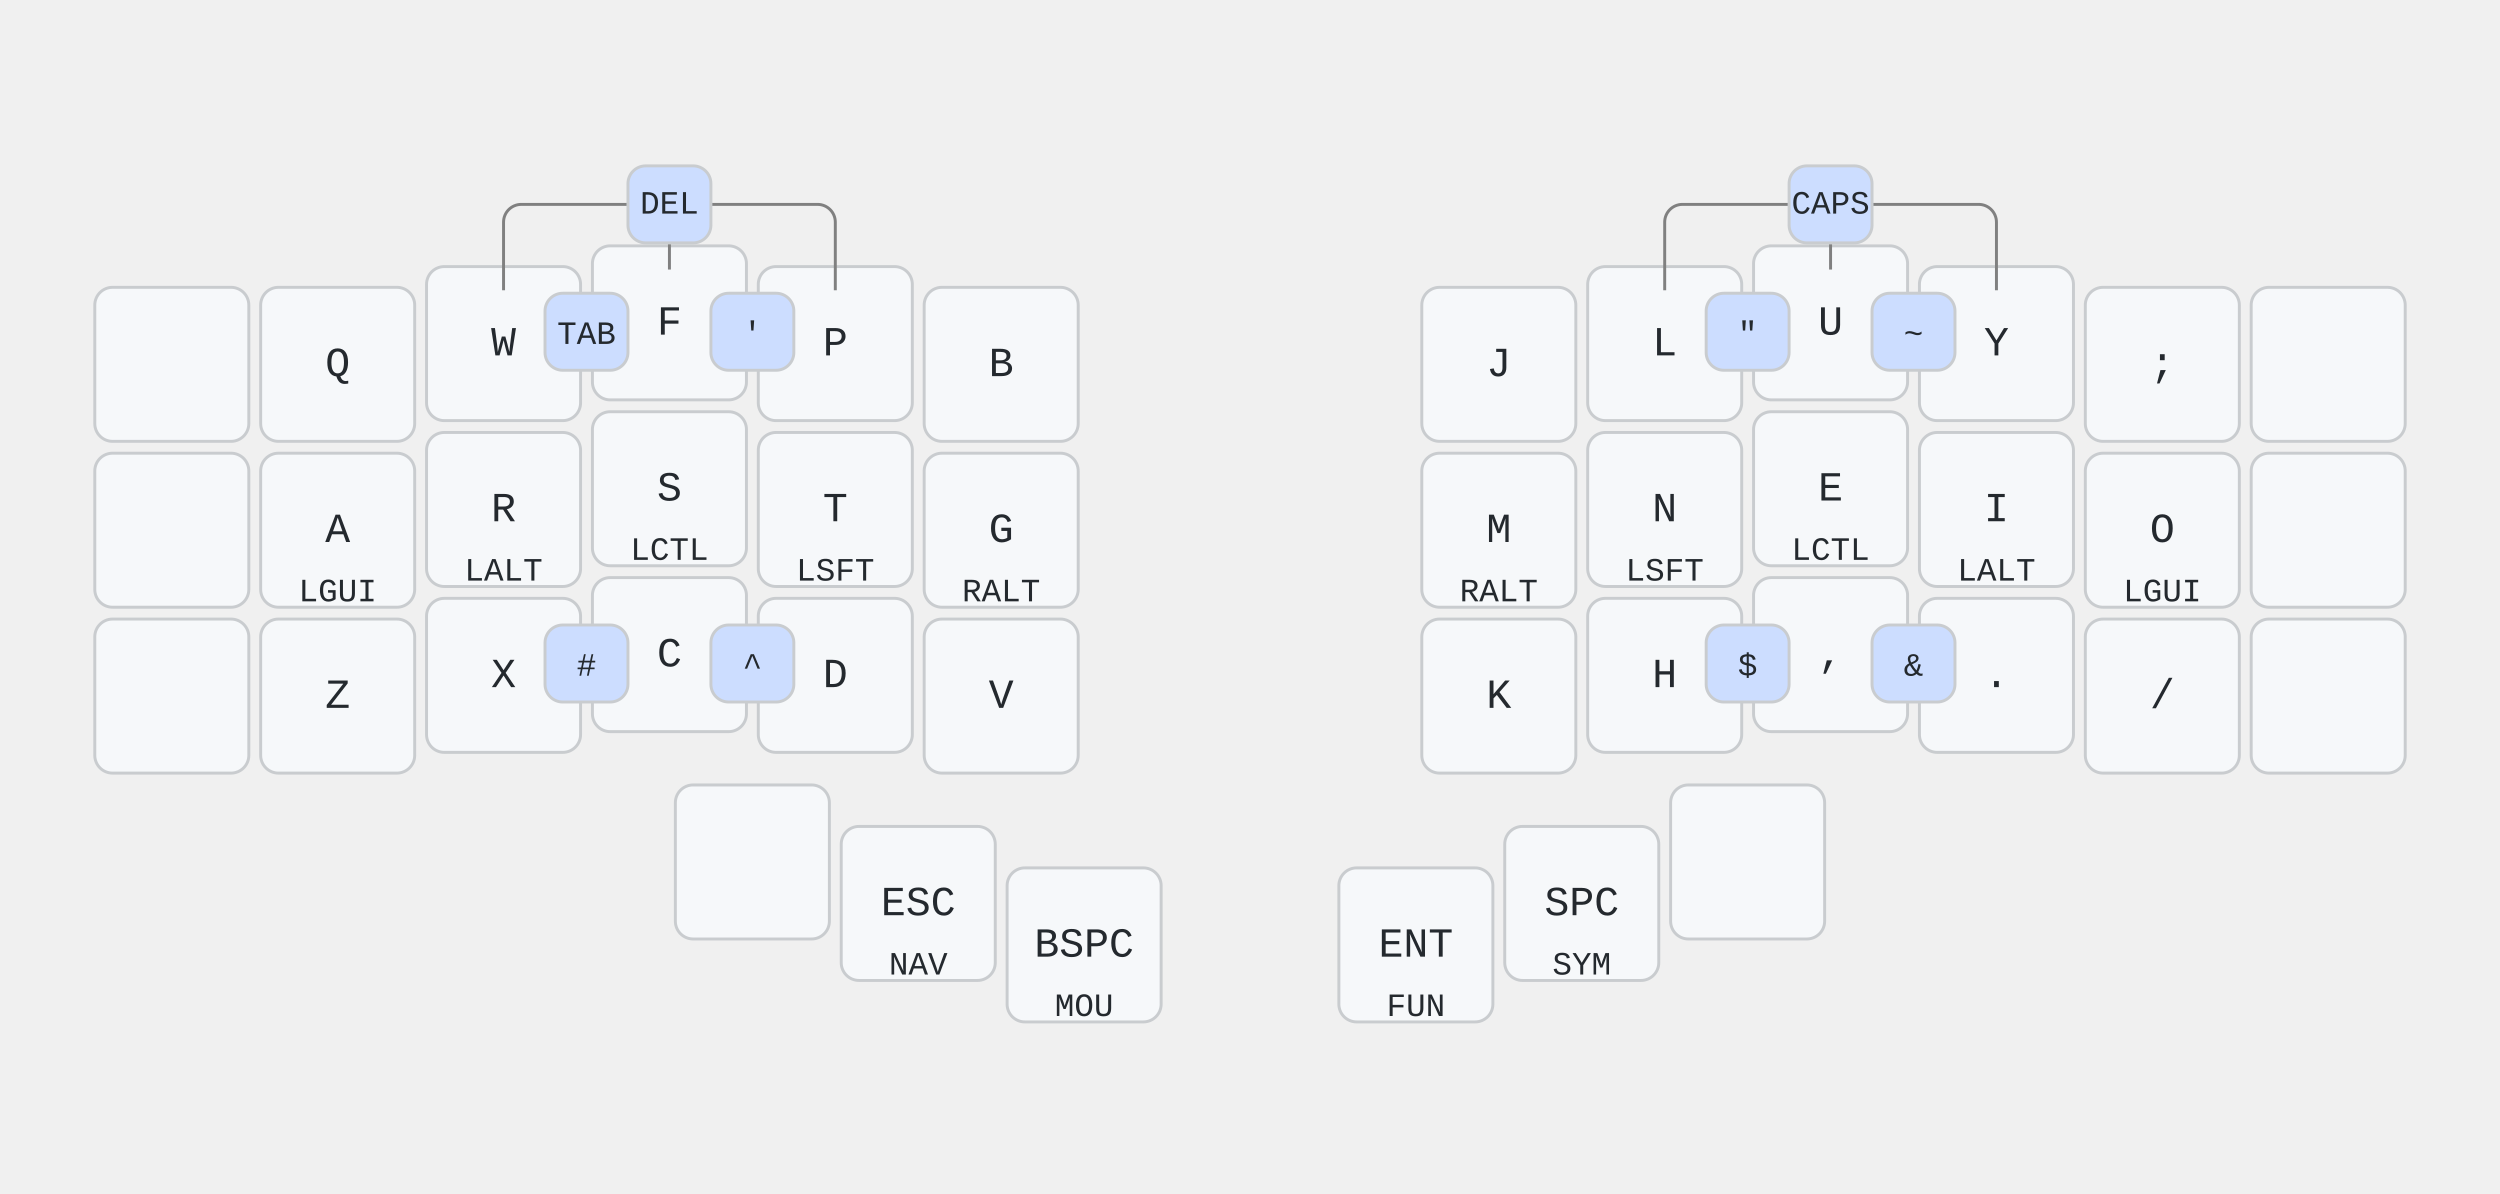
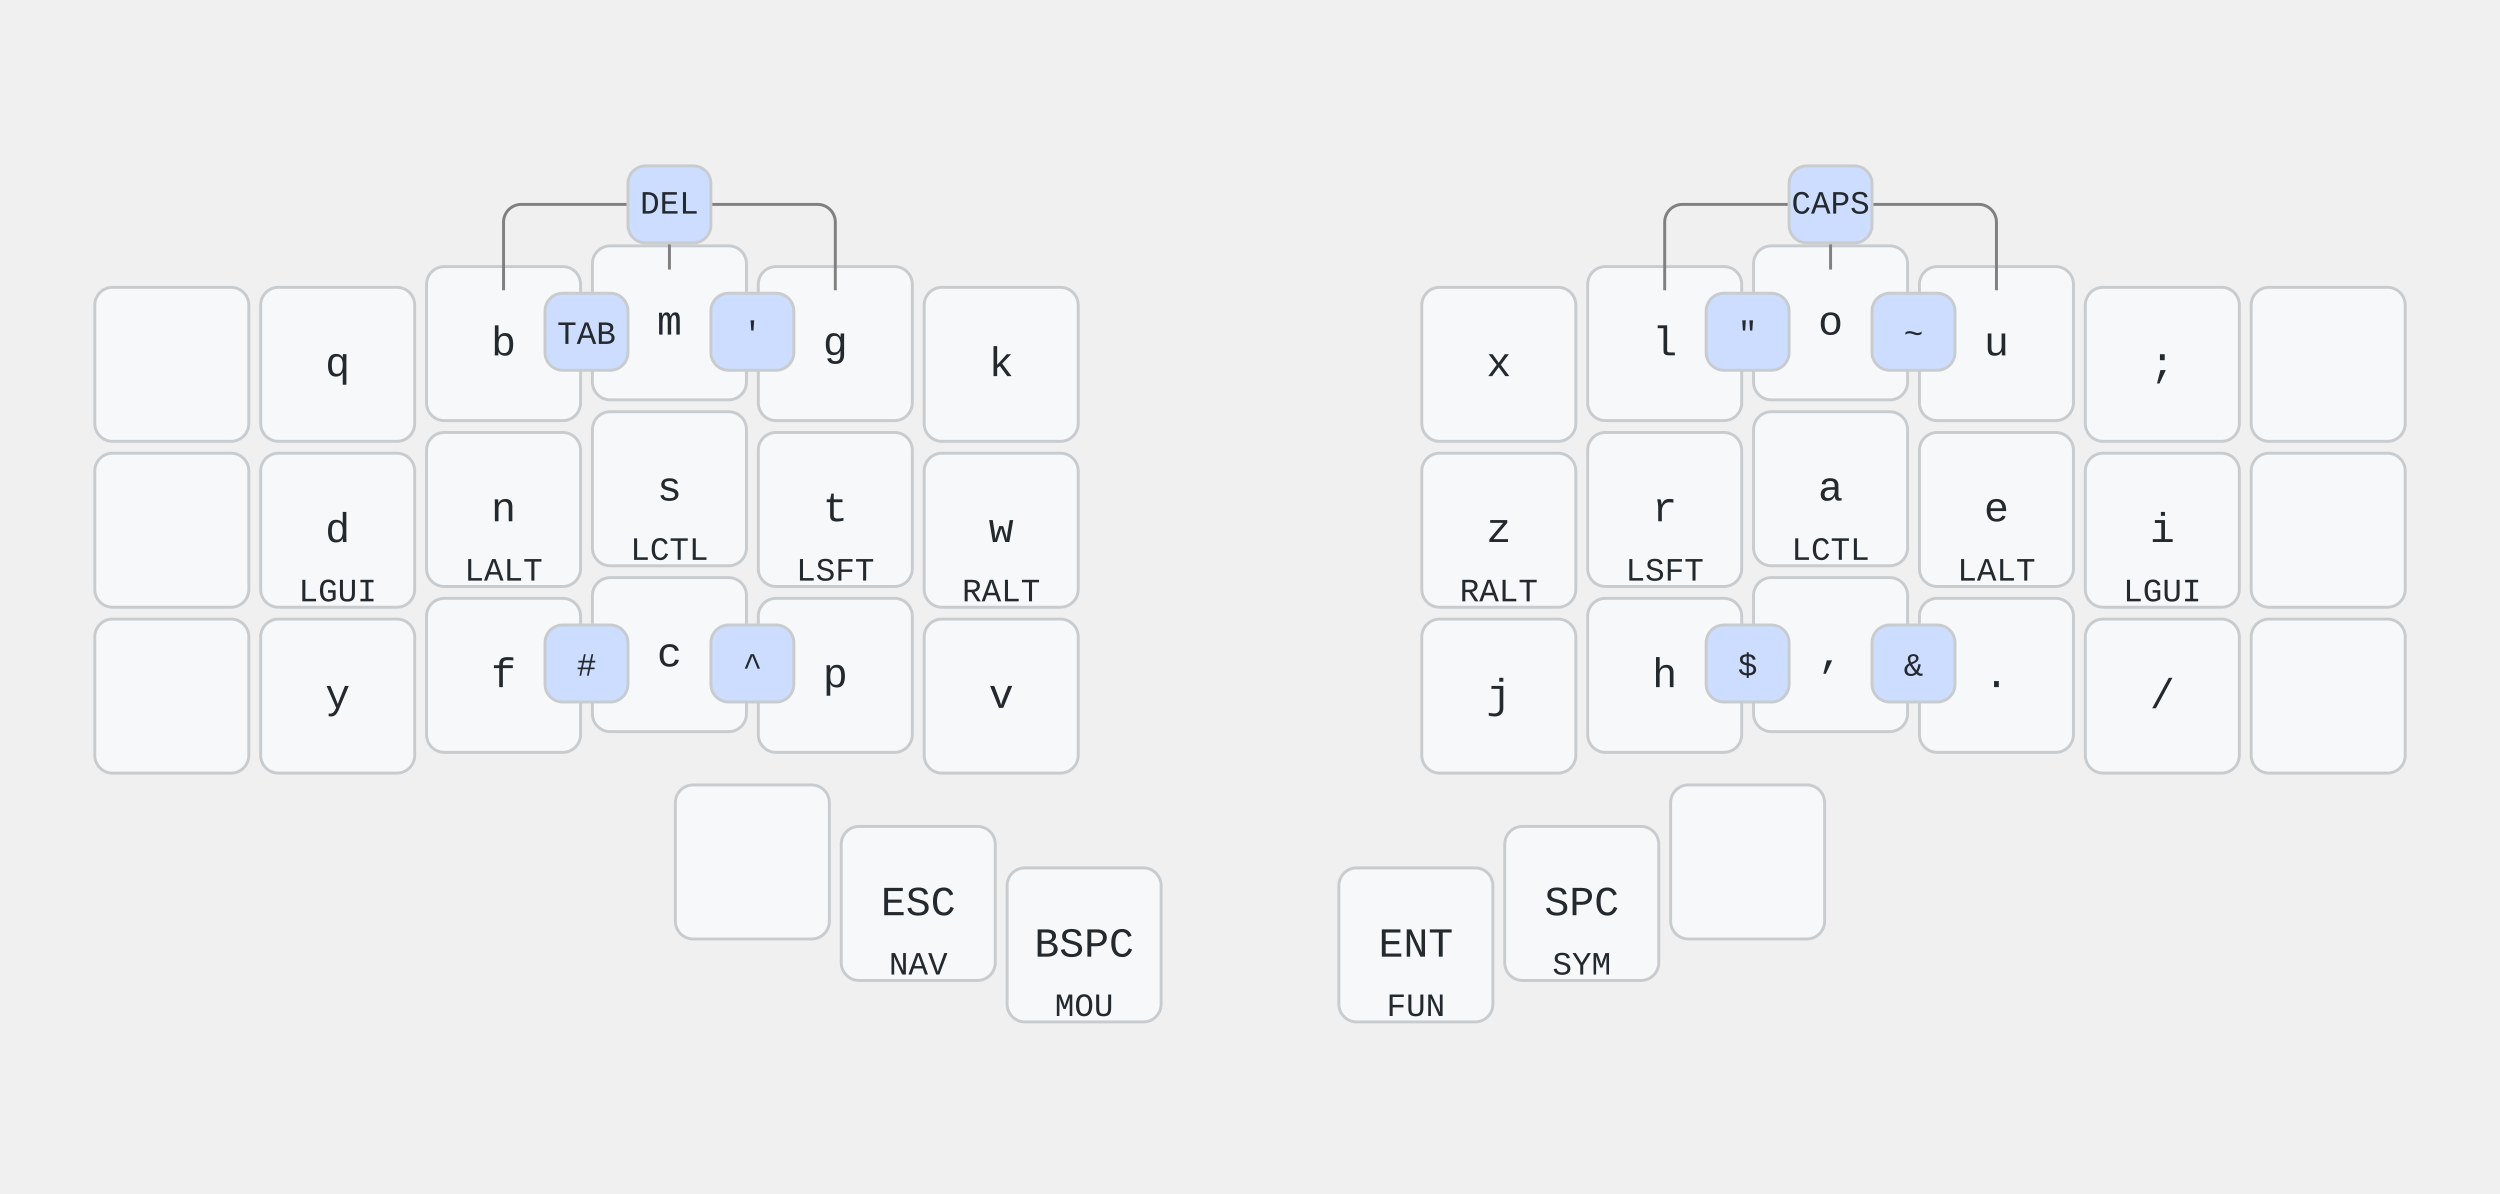
<svg xmlns="http://www.w3.org/2000/svg" width="844" height="403" viewBox="0 0 844 403" class="keymap">
  <style>/* inherit to force styles through use tags */
svg path {
    fill: inherit;
}

/* font and background color specifications */
svg.keymap {
    font-family: SFMono-Regular,Consolas,Liberation Mono,Menlo,monospace;
    font-size: 14px;
    font-kerning: normal;
    text-rendering: optimizeLegibility;
    fill: #24292e;
}

/* default key styling */
rect.key {
    fill: #f6f8fa;
}

rect.key, rect.combo {
    stroke: #c9cccf;
    stroke-width: 1;
}

/* default key side styling, only used is draw_key_sides is set */
rect.side {
    filter: brightness(90%);
}

/* color accent for combo boxes */
rect.combo, rect.combo-separate {
    fill: #cdf;
}

/* color accent for held keys */
rect.held, rect.combo.held {
    fill: #fdd;
}

/* color accent for ghost (optional) keys */
rect.ghost, rect.combo.ghost {
    stroke-dasharray: 4, 4;
    stroke-width: 2;
}

text {
    text-anchor: middle;
    dominant-baseline: middle;
}

/* styling for layer labels */
text.label {
    font-weight: bold;
    text-anchor: start;
    stroke: white;
    stroke-width: 4;
    paint-order: stroke;
}

/* styling for optional footer */
text.footer {
    text-anchor: end;
    dominant-baseline: auto;
    stroke: white;
    stroke-width: 4;
    paint-order: stroke;
}

/* styling for combo tap, and key non-tap label text */
text.combo, text.hold, text.shifted, text.left, text.right {
    font-size: 11px;
}

text.hold {
    text-anchor: middle;
    dominant-baseline: auto;
}

text.shifted {
    text-anchor: middle;
    dominant-baseline: hanging;
}

text.left {
    text-anchor: start;
}

text.right {
    text-anchor: end;
}

text.layer-activator {
    text-decoration: underline;
}

/* styling for hold/shifted label text in combo box */
text.combo.hold, text.combo.shifted, text.combo.left, text.combo.right {
    font-size: 8px;
}

/* lighter symbol for transparent keys */
text.trans {
    fill: #7b7e81;
}

/* styling for combo dendrons */
path.combo {
    stroke-width: 1;
    stroke: gray;
    fill: none;
}

/* Start Tabler Icons Cleanup */
/* cannot use height/width with glyphs */
.icon-tabler &gt; path {
    fill: inherit;
    stroke: inherit;
    stroke-width: 2;
}
/* hide tabler's default box */
.icon-tabler &gt; path[stroke="none"][fill="none"] {
    visibility: hidden;
}
/* End Tabler Icons Cleanup */
</style>
  <g transform="translate(30, 0)" class="layer-BASE">
    <g transform="translate(0, 81)">
      <g transform="translate(28, 42)" class="key keypos-0">
        <rect rx="6" ry="6" x="-26" y="-26" width="52" height="52" class="key" />
      </g>
      <g transform="translate(84, 42)" class="key keypos-1">
        <rect rx="6" ry="6" x="-26" y="-26" width="52" height="52" class="key" />
-         <text x="0" y="0" class="key tap">Q</text>
+         <text x="0" y="0" class="key tap">q</text>
      </g>
      <g transform="translate(140, 35)" class="key keypos-2">
        <rect rx="6" ry="6" x="-26" y="-26" width="52" height="52" class="key" />
-         <text x="0" y="0" class="key tap">W</text>
+         <text x="0" y="0" class="key tap">b</text>
      </g>
      <g transform="translate(196, 28)" class="key keypos-3">
        <rect rx="6" ry="6" x="-26" y="-26" width="52" height="52" class="key" />
-         <text x="0" y="0" class="key tap">F</text>
+         <text x="0" y="0" class="key tap">m</text>
      </g>
      <g transform="translate(252, 35)" class="key keypos-4">
        <rect rx="6" ry="6" x="-26" y="-26" width="52" height="52" class="key" />
-         <text x="0" y="0" class="key tap">P</text>
+         <text x="0" y="0" class="key tap">g</text>
      </g>
      <g transform="translate(308, 42)" class="key keypos-5">
        <rect rx="6" ry="6" x="-26" y="-26" width="52" height="52" class="key" />
-         <text x="0" y="0" class="key tap">B</text>
+         <text x="0" y="0" class="key tap">k</text>
      </g>
      <g transform="translate(476, 42)" class="key keypos-6">
        <rect rx="6" ry="6" x="-26" y="-26" width="52" height="52" class="key" />
-         <text x="0" y="0" class="key tap">J</text>
+         <text x="0" y="0" class="key tap">x</text>
      </g>
      <g transform="translate(532, 35)" class="key keypos-7">
        <rect rx="6" ry="6" x="-26" y="-26" width="52" height="52" class="key" />
-         <text x="0" y="0" class="key tap">L</text>
+         <text x="0" y="0" class="key tap">l</text>
      </g>
      <g transform="translate(588, 28)" class="key keypos-8">
        <rect rx="6" ry="6" x="-26" y="-26" width="52" height="52" class="key" />
-         <text x="0" y="0" class="key tap">U</text>
+         <text x="0" y="0" class="key tap">o</text>
      </g>
      <g transform="translate(644, 35)" class="key keypos-9">
        <rect rx="6" ry="6" x="-26" y="-26" width="52" height="52" class="key" />
-         <text x="0" y="0" class="key tap">Y</text>
+         <text x="0" y="0" class="key tap">u</text>
      </g>
      <g transform="translate(700, 42)" class="key keypos-10">
        <rect rx="6" ry="6" x="-26" y="-26" width="52" height="52" class="key" />
        <text x="0" y="0" class="key tap">;</text>
      </g>
      <g transform="translate(756, 42)" class="key keypos-11">
        <rect rx="6" ry="6" x="-26" y="-26" width="52" height="52" class="key" />
      </g>
      <g transform="translate(28, 98)" class="key keypos-12">
        <rect rx="6" ry="6" x="-26" y="-26" width="52" height="52" class="key" />
      </g>
      <g transform="translate(84, 98)" class="key keypos-13">
        <rect rx="6" ry="6" x="-26" y="-26" width="52" height="52" class="key" />
-         <text x="0" y="0" class="key tap">A</text>
+         <text x="0" y="0" class="key tap">d</text>
        <text x="0" y="24" class="key hold">LGUI</text>
      </g>
      <g transform="translate(140, 91)" class="key keypos-14">
        <rect rx="6" ry="6" x="-26" y="-26" width="52" height="52" class="key" />
-         <text x="0" y="0" class="key tap">R</text>
+         <text x="0" y="0" class="key tap">n</text>
        <text x="0" y="24" class="key hold">LALT</text>
      </g>
      <g transform="translate(196, 84)" class="key keypos-15">
        <rect rx="6" ry="6" x="-26" y="-26" width="52" height="52" class="key" />
-         <text x="0" y="0" class="key tap">S</text>
+         <text x="0" y="0" class="key tap">s</text>
        <text x="0" y="24" class="key hold">LCTL</text>
      </g>
      <g transform="translate(252, 91)" class="key keypos-16">
        <rect rx="6" ry="6" x="-26" y="-26" width="52" height="52" class="key" />
-         <text x="0" y="0" class="key tap">T</text>
+         <text x="0" y="0" class="key tap">t</text>
        <text x="0" y="24" class="key hold">LSFT</text>
      </g>
      <g transform="translate(308, 98)" class="key keypos-17">
        <rect rx="6" ry="6" x="-26" y="-26" width="52" height="52" class="key" />
-         <text x="0" y="0" class="key tap">G</text>
+         <text x="0" y="0" class="key tap">w</text>
        <text x="0" y="24" class="key hold">RALT</text>
      </g>
      <g transform="translate(476, 98)" class="key keypos-18">
        <rect rx="6" ry="6" x="-26" y="-26" width="52" height="52" class="key" />
-         <text x="0" y="0" class="key tap">M</text>
+         <text x="0" y="0" class="key tap">z</text>
        <text x="0" y="24" class="key hold">RALT</text>
      </g>
      <g transform="translate(532, 91)" class="key keypos-19">
        <rect rx="6" ry="6" x="-26" y="-26" width="52" height="52" class="key" />
-         <text x="0" y="0" class="key tap">N</text>
+         <text x="0" y="0" class="key tap">r</text>
        <text x="0" y="24" class="key hold">LSFT</text>
      </g>
      <g transform="translate(588, 84)" class="key keypos-20">
        <rect rx="6" ry="6" x="-26" y="-26" width="52" height="52" class="key" />
-         <text x="0" y="0" class="key tap">E</text>
+         <text x="0" y="0" class="key tap">a</text>
        <text x="0" y="24" class="key hold">LCTL</text>
      </g>
      <g transform="translate(644, 91)" class="key keypos-21">
        <rect rx="6" ry="6" x="-26" y="-26" width="52" height="52" class="key" />
-         <text x="0" y="0" class="key tap">I</text>
+         <text x="0" y="0" class="key tap">e</text>
        <text x="0" y="24" class="key hold">LALT</text>
      </g>
      <g transform="translate(700, 98)" class="key keypos-22">
        <rect rx="6" ry="6" x="-26" y="-26" width="52" height="52" class="key" />
-         <text x="0" y="0" class="key tap">O</text>
+         <text x="0" y="0" class="key tap">i</text>
        <text x="0" y="24" class="key hold">LGUI</text>
      </g>
      <g transform="translate(756, 98)" class="key keypos-23">
        <rect rx="6" ry="6" x="-26" y="-26" width="52" height="52" class="key" />
      </g>
      <g transform="translate(28, 154)" class="key keypos-24">
        <rect rx="6" ry="6" x="-26" y="-26" width="52" height="52" class="key" />
      </g>
      <g transform="translate(84, 154)" class="key keypos-25">
        <rect rx="6" ry="6" x="-26" y="-26" width="52" height="52" class="key" />
-         <text x="0" y="0" class="key tap">Z</text>
+         <text x="0" y="0" class="key tap">y</text>
      </g>
      <g transform="translate(140, 147)" class="key keypos-26">
        <rect rx="6" ry="6" x="-26" y="-26" width="52" height="52" class="key" />
-         <text x="0" y="0" class="key tap">X</text>
+         <text x="0" y="0" class="key tap">f</text>
      </g>
      <g transform="translate(196, 140)" class="key keypos-27">
        <rect rx="6" ry="6" x="-26" y="-26" width="52" height="52" class="key" />
-         <text x="0" y="0" class="key tap">C</text>
+         <text x="0" y="0" class="key tap">c</text>
      </g>
      <g transform="translate(252, 147)" class="key keypos-28">
        <rect rx="6" ry="6" x="-26" y="-26" width="52" height="52" class="key" />
-         <text x="0" y="0" class="key tap">D</text>
+         <text x="0" y="0" class="key tap">p</text>
      </g>
      <g transform="translate(308, 154)" class="key keypos-29">
        <rect rx="6" ry="6" x="-26" y="-26" width="52" height="52" class="key" />
-         <text x="0" y="0" class="key tap">V</text>
+         <text x="0" y="0" class="key tap">v</text>
      </g>
      <g transform="translate(476, 154)" class="key keypos-30">
        <rect rx="6" ry="6" x="-26" y="-26" width="52" height="52" class="key" />
-         <text x="0" y="0" class="key tap">K</text>
+         <text x="0" y="0" class="key tap">j</text>
      </g>
      <g transform="translate(532, 147)" class="key keypos-31">
        <rect rx="6" ry="6" x="-26" y="-26" width="52" height="52" class="key" />
-         <text x="0" y="0" class="key tap">H</text>
+         <text x="0" y="0" class="key tap">h</text>
      </g>
      <g transform="translate(588, 140)" class="key keypos-32">
        <rect rx="6" ry="6" x="-26" y="-26" width="52" height="52" class="key" />
        <text x="0" y="0" class="key tap">,</text>
      </g>
      <g transform="translate(644, 147)" class="key keypos-33">
        <rect rx="6" ry="6" x="-26" y="-26" width="52" height="52" class="key" />
        <text x="0" y="0" class="key tap">.</text>
      </g>
      <g transform="translate(700, 154)" class="key keypos-34">
        <rect rx="6" ry="6" x="-26" y="-26" width="52" height="52" class="key" />
        <text x="0" y="0" class="key tap">/</text>
      </g>
      <g transform="translate(756, 154)" class="key keypos-35">
        <rect rx="6" ry="6" x="-26" y="-26" width="52" height="52" class="key" />
      </g>
      <g transform="translate(224, 210)" class="key keypos-36">
        <rect rx="6" ry="6" x="-26" y="-26" width="52" height="52" class="key" />
      </g>
      <g transform="translate(280, 224)" class="key keypos-37">
        <rect rx="6" ry="6" x="-26" y="-26" width="52" height="52" class="key" />
        <text x="0" y="0" class="key tap">ESC</text>
        <text x="0" y="24" class="key hold">NAV</text>
      </g>
      <g transform="translate(336, 238)" class="key keypos-38">
        <rect rx="6" ry="6" x="-26" y="-26" width="52" height="52" class="key" />
        <text x="0" y="0" class="key tap">BSPC</text>
        <text x="0" y="24" class="key hold">MOU</text>
      </g>
      <g transform="translate(448, 238)" class="key keypos-39">
        <rect rx="6" ry="6" x="-26" y="-26" width="52" height="52" class="key" />
        <text x="0" y="0" class="key tap">ENT</text>
        <text x="0" y="24" class="key hold">FUN</text>
      </g>
      <g transform="translate(504, 224)" class="key keypos-40">
        <rect rx="6" ry="6" x="-26" y="-26" width="52" height="52" class="key" />
        <text x="0" y="0" class="key tap">SPC</text>
        <text x="0" y="24" class="key hold">SYM</text>
      </g>
      <g transform="translate(560, 210)" class="key keypos-41">
        <rect rx="6" ry="6" x="-26" y="-26" width="52" height="52" class="key" />
      </g>
      <g class="combo combopos-0">
        <rect rx="6" ry="6" x="154" y="18" width="28" height="26" class="combo" />
        <text x="168" y="32" class="combo tap">TAB</text>
      </g>
      <g class="combo combopos-1">
        <rect rx="6" ry="6" x="210" y="18" width="28" height="26" class="combo" />
        <text x="224" y="32" class="combo tap">'</text>
      </g>
      <g class="combo combopos-2">
        <rect rx="6" ry="6" x="154" y="130" width="28" height="26" class="combo" />
        <text x="168" y="144" class="combo tap">#</text>
      </g>
      <g class="combo combopos-3">
        <rect rx="6" ry="6" x="210" y="130" width="28" height="26" class="combo" />
        <text x="224" y="144" class="combo tap">^</text>
      </g>
      <g class="combo combopos-4">
        <rect rx="6" ry="6" x="546" y="18" width="28" height="26" class="combo" />
        <text x="560" y="32" class="combo tap">"</text>
      </g>
      <g class="combo combopos-5">
        <rect rx="6" ry="6" x="602" y="18" width="28" height="26" class="combo" />
        <text x="616" y="32" class="combo tap">~</text>
      </g>
      <g class="combo combopos-6">
        <rect rx="6" ry="6" x="546" y="130" width="28" height="26" class="combo" />
        <text x="560" y="144" class="combo tap">$</text>
      </g>
      <g class="combo combopos-7">
        <rect rx="6" ry="6" x="602" y="130" width="28" height="26" class="combo" />
        <text x="616" y="144" class="combo tap">&amp;</text>
      </g>
      <g class="combo combopos-8">
        <path d="M588,-12 h-50 a6.0,6.0 0 0 0 -6.0,6.0 v23" class="combo" />
        <path d="M588,-12 l0,22" class="combo" />
        <path d="M588,-12 h50 a6.0,6.0 0 0 1 6.0,6.0 v23" class="combo" />
        <rect rx="6" ry="6" x="574" y="-25" width="28" height="26" class="combo" />
        <text x="588" y="-12" class="combo tap">CAPS</text>
      </g>
      <g class="combo combopos-9">
        <path d="M196,-12 h-50 a6.0,6.0 0 0 0 -6.0,6.0 v23" class="combo" />
        <path d="M196,-12 l0,22" class="combo" />
        <path d="M196,-12 h50 a6.0,6.0 0 0 1 6.0,6.0 v23" class="combo" />
        <rect rx="6" ry="6" x="182" y="-25" width="28" height="26" class="combo" />
        <text x="196" y="-12" class="combo tap">DEL</text>
      </g>
    </g>
  </g>
</svg>
